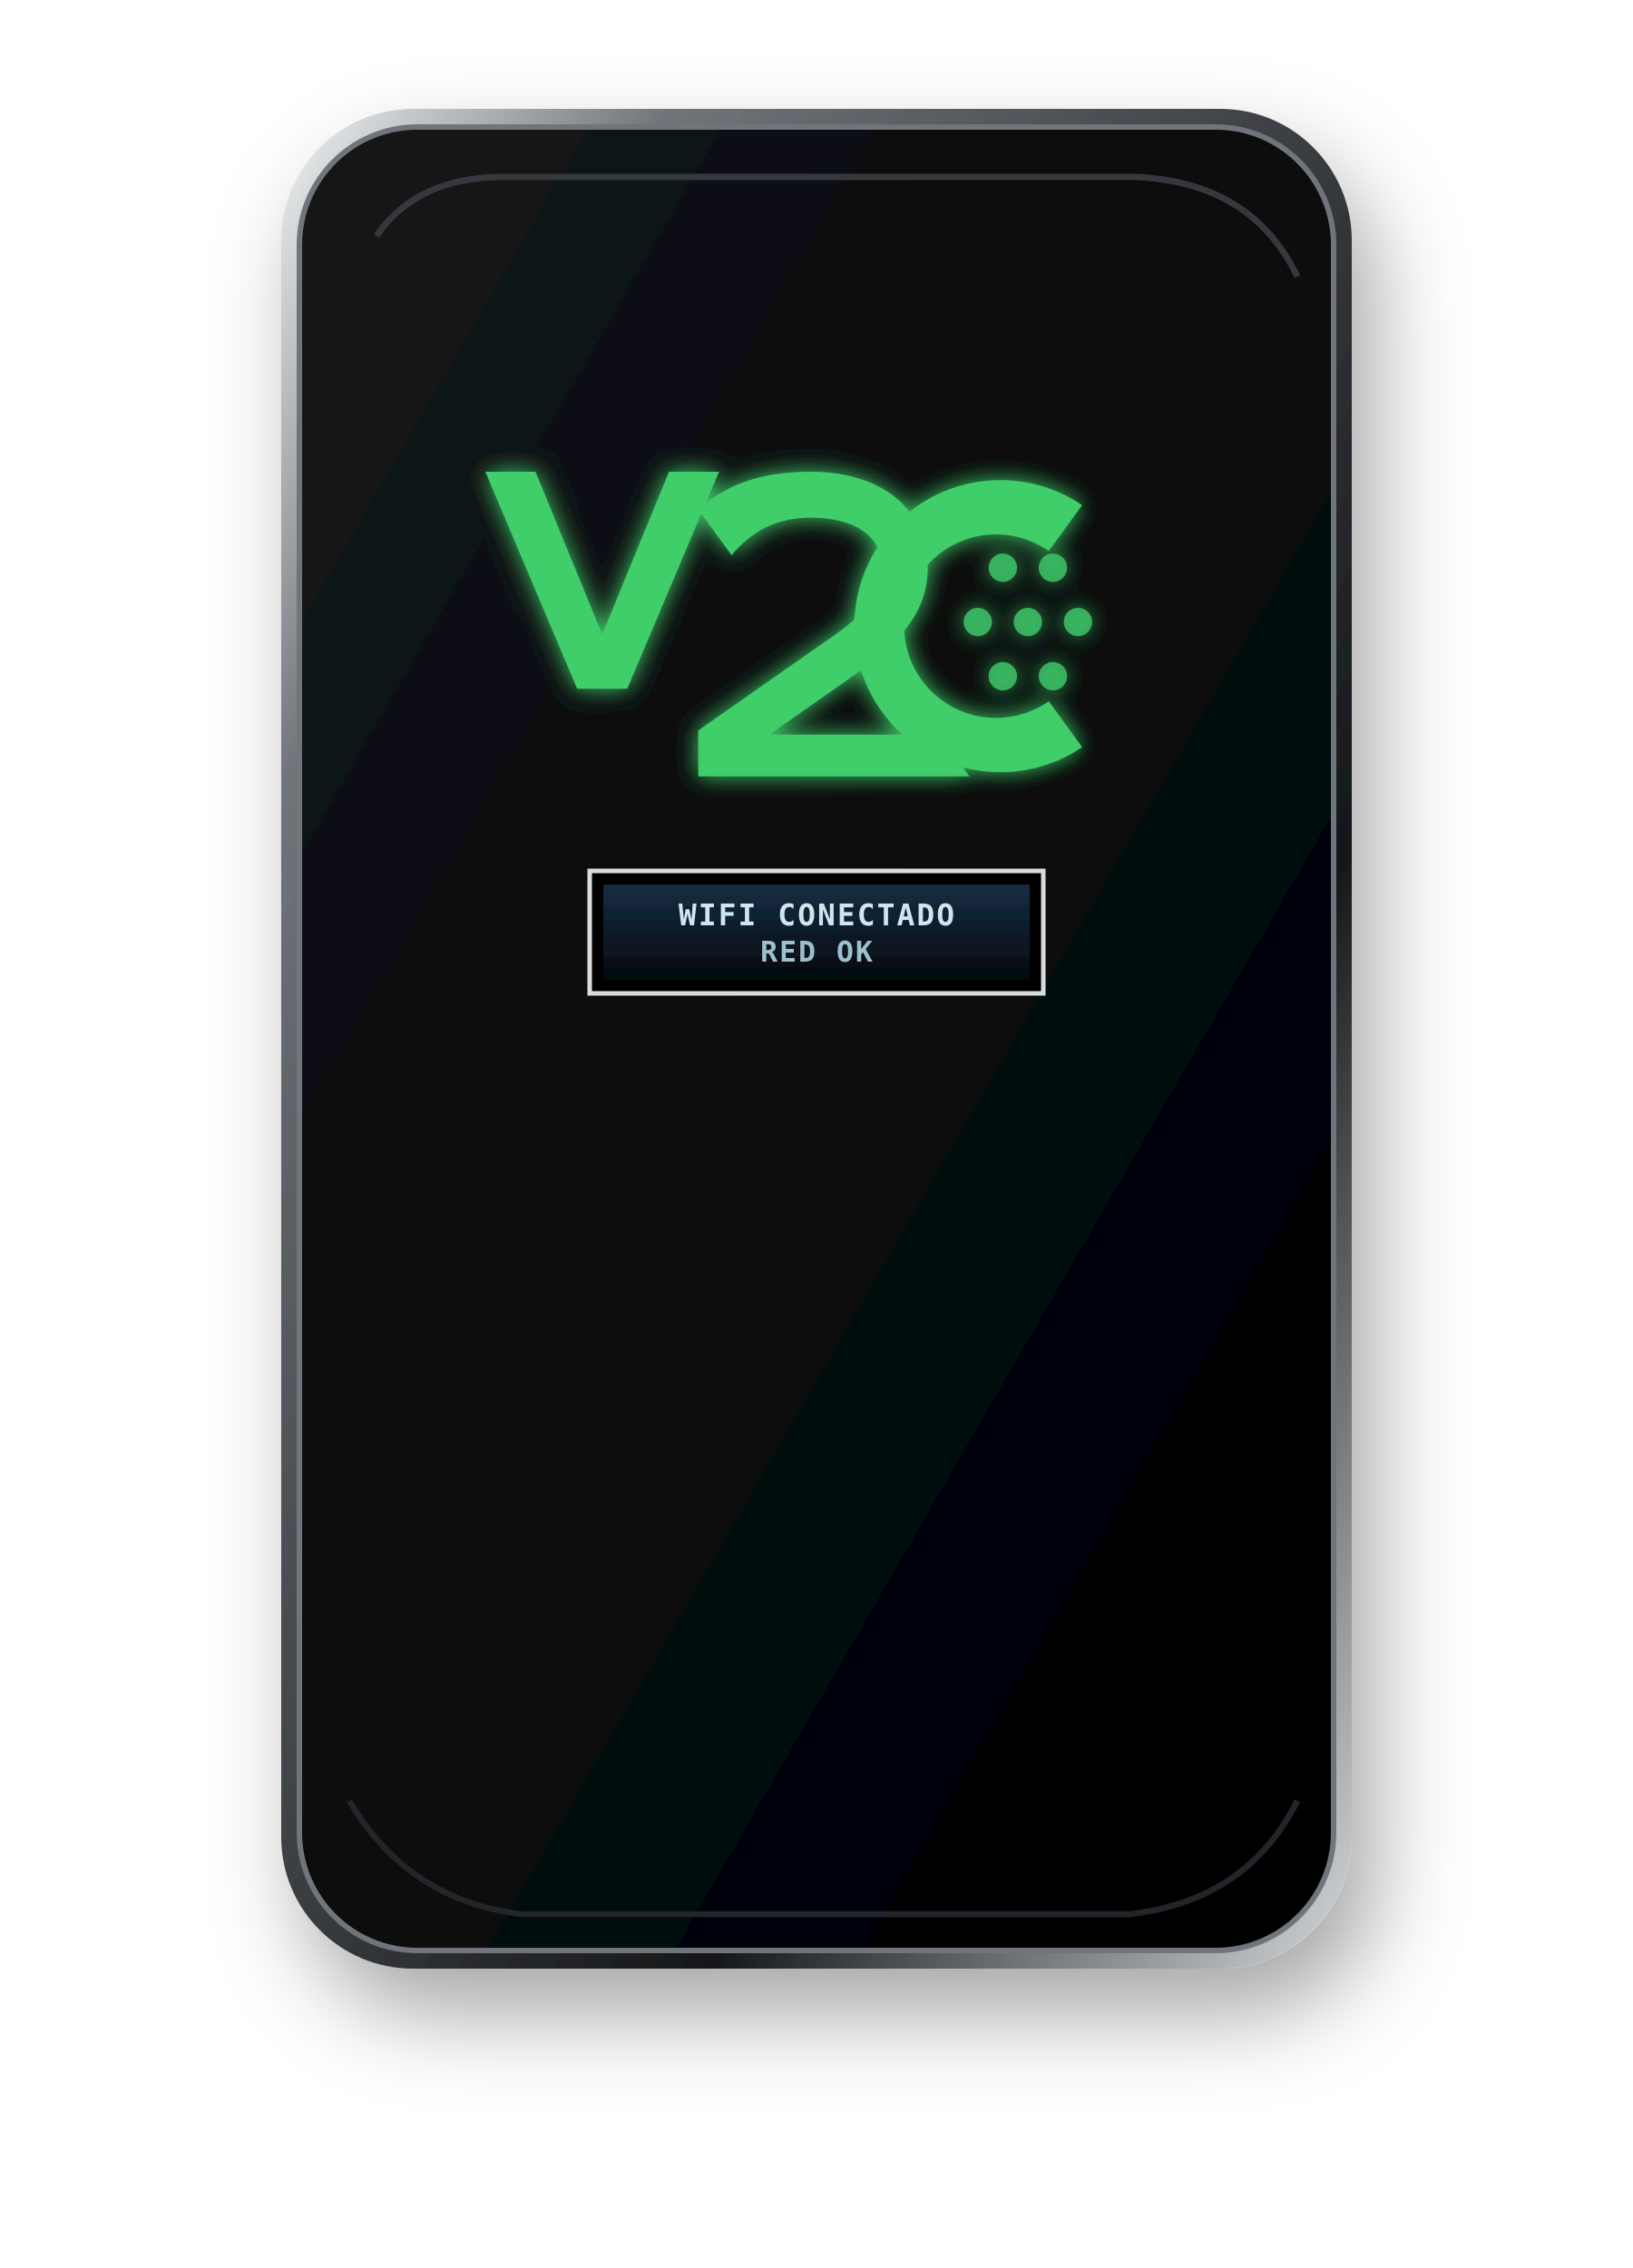
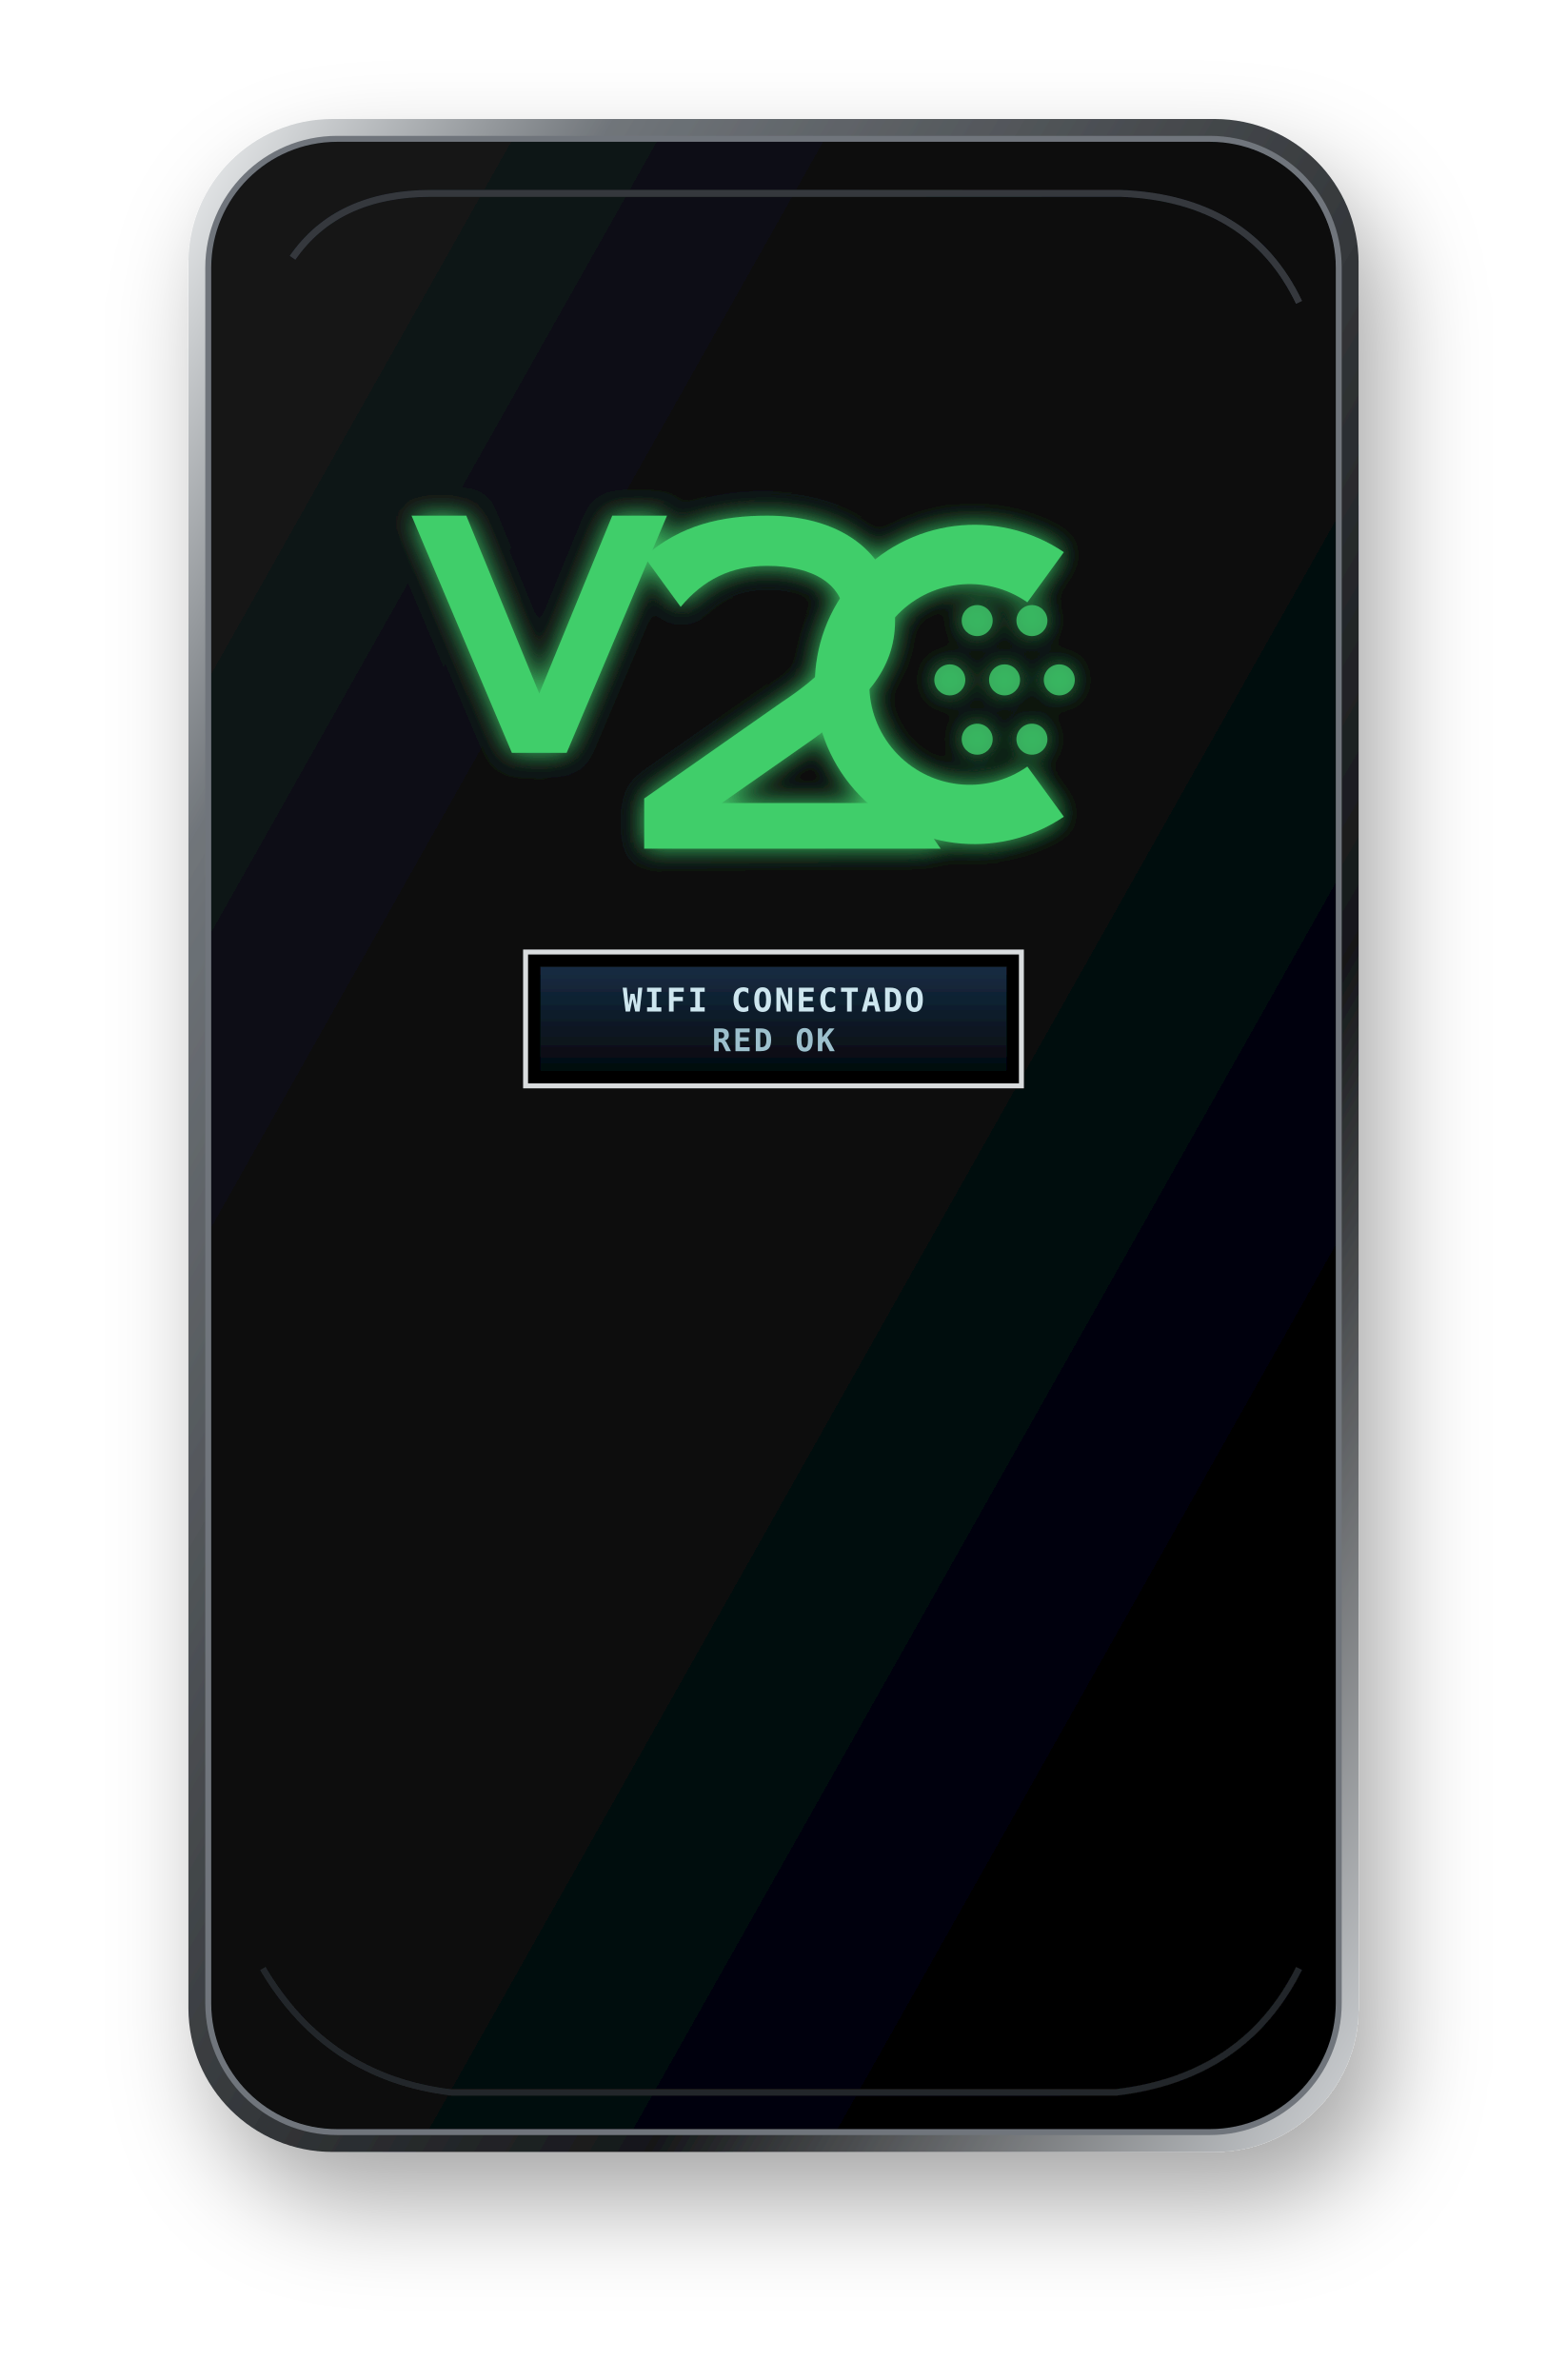
- <svg xmlns="http://www.w3.org/2000/svg" viewBox="0 0 360 500" role="img" aria-label="V2C Trydan: WiFi conectado">
+ <svg xmlns="http://www.w3.org/2000/svg" viewBox="24 0 312 480" role="img" aria-label="V2C Trydan: WiFi conectado">
  <defs>
    <linearGradient id="case" x1="0" y1="0" x2="1" y2="1">
      <stop offset="0" stop-color="#15171a" />
      <stop offset=".55" stop-color="#070809" />
      <stop offset="1" stop-color="#020304" />
    </linearGradient>
    <linearGradient id="rim" x1="0" y1="0" x2="1" y2="1">
      <stop offset="0" stop-color="#f0f2f3" />
      <stop offset=".18" stop-color="#70757a" />
      <stop offset=".7" stop-color="#151719" />
      <stop offset="1" stop-color="#d4d7da" />
    </linearGradient>
    <linearGradient id="lcd" x1="0" y1="0" x2="0" y2="1">
      <stop stop-color="#18314a" />
      <stop offset="1" stop-color="#050a0f" />
    </linearGradient>
    <filter id="shadow" x="-30%" y="-30%" width="170%" height="180%">
      <feDropShadow dx="5" dy="10" stdDeviation="10" flood-opacity=".35" />
    </filter>
    <filter id="glow" x="-70%" y="-100%" width="240%" height="300%">
      <feGaussianBlur stdDeviation="2.8" result="b" />
      <feMerge>
        <feMergeNode in="b" />
        <feMergeNode in="SourceGraphic" />
      </feMerge>
    </filter>
    <style>
    @keyframes slow{0%,46%{opacity:1}50%,100%{opacity:.18}}
    @keyframes current{0%,38%{opacity:1}45%,100%{opacity:.18}}
    @keyframes once{0%,20%{opacity:.15}45%,72%{opacity:1}100%{opacity:.45}}
    .blink-slow{animation:slow 1.35s steps(1,end) infinite}
    .blink-current{animation:current .65s steps(1,end) infinite}
    .blink-once{animation:once 1s ease-out 1}
    .lcd{font-family:monospace;font-weight:700;letter-spacing:.4px}
  </style>
  </defs>
  <g filter="url(#shadow)">
    <rect x="62" y="24" width="236" height="410" rx="29" fill="url(#rim)" />
    <rect x="66" y="28" width="228" height="402" rx="26" fill="url(#case)" stroke="#70757b" stroke-width="1.2" />
    <path d="M83 52 Q92 39 111 39 H250 Q276 40 286 61" fill="none" stroke="#34383d" stroke-width="1.4" />
    <path d="M77 397 Q90 419 115 422 H249 Q275 419 286 397" fill="none" stroke="#24272a" stroke-width="1.3" />
    <g class="blink-once" transform="translate(107 104) scale(.92)" fill="#3fce6b" filter="url(#glow)">
      <path d="M0 0 H12 L28 39 L44 0 H56 L34 52 H22 Z" />
      <path d="M51 9 C59 2 68 0 78 0 C95 0 106 9 106 23 C106 34 99 41 88 49 L68 63 H109 L116 73 H51 V62 L81 41 C90 35 95 30 95 23 C95 15 88 11 78 11 C70 11 64 14 59 20 Z" />
      <path fill-rule="evenodd" d="M143 8 A35 35 0 1 0 143 66 L135 55 A22 22 0 1 1 135 19 Z" />
      <g class="c-led-dots" opacity="0.78">
        <circle cx="124" cy="23" r="3.4" />
        <circle cx="136" cy="23" r="3.4" />
        <circle cx="118" cy="36" r="3.4" />
        <circle cx="130" cy="36" r="3.4" />
        <circle cx="142" cy="36" r="3.4" />
        <circle cx="124" cy="49" r="3.4" />
        <circle cx="136" cy="49" r="3.4" />
      </g>
    </g>
    <rect x="130" y="192" width="100" height="27" fill="#020303" stroke="#d9dcde" stroke-width="1" />
    <rect x="133" y="195" width="94" height="21" fill="url(#lcd)" opacity=".9" />
    <text x="180" y="204" text-anchor="middle" class="lcd" font-size="6.6" fill="#cde6ef">WIFI CONECTADO</text>
    <text x="180" y="212" text-anchor="middle" class="lcd" font-size="6.3" fill="#9dc0cd">RED OK</text>
  </g>
</svg>
